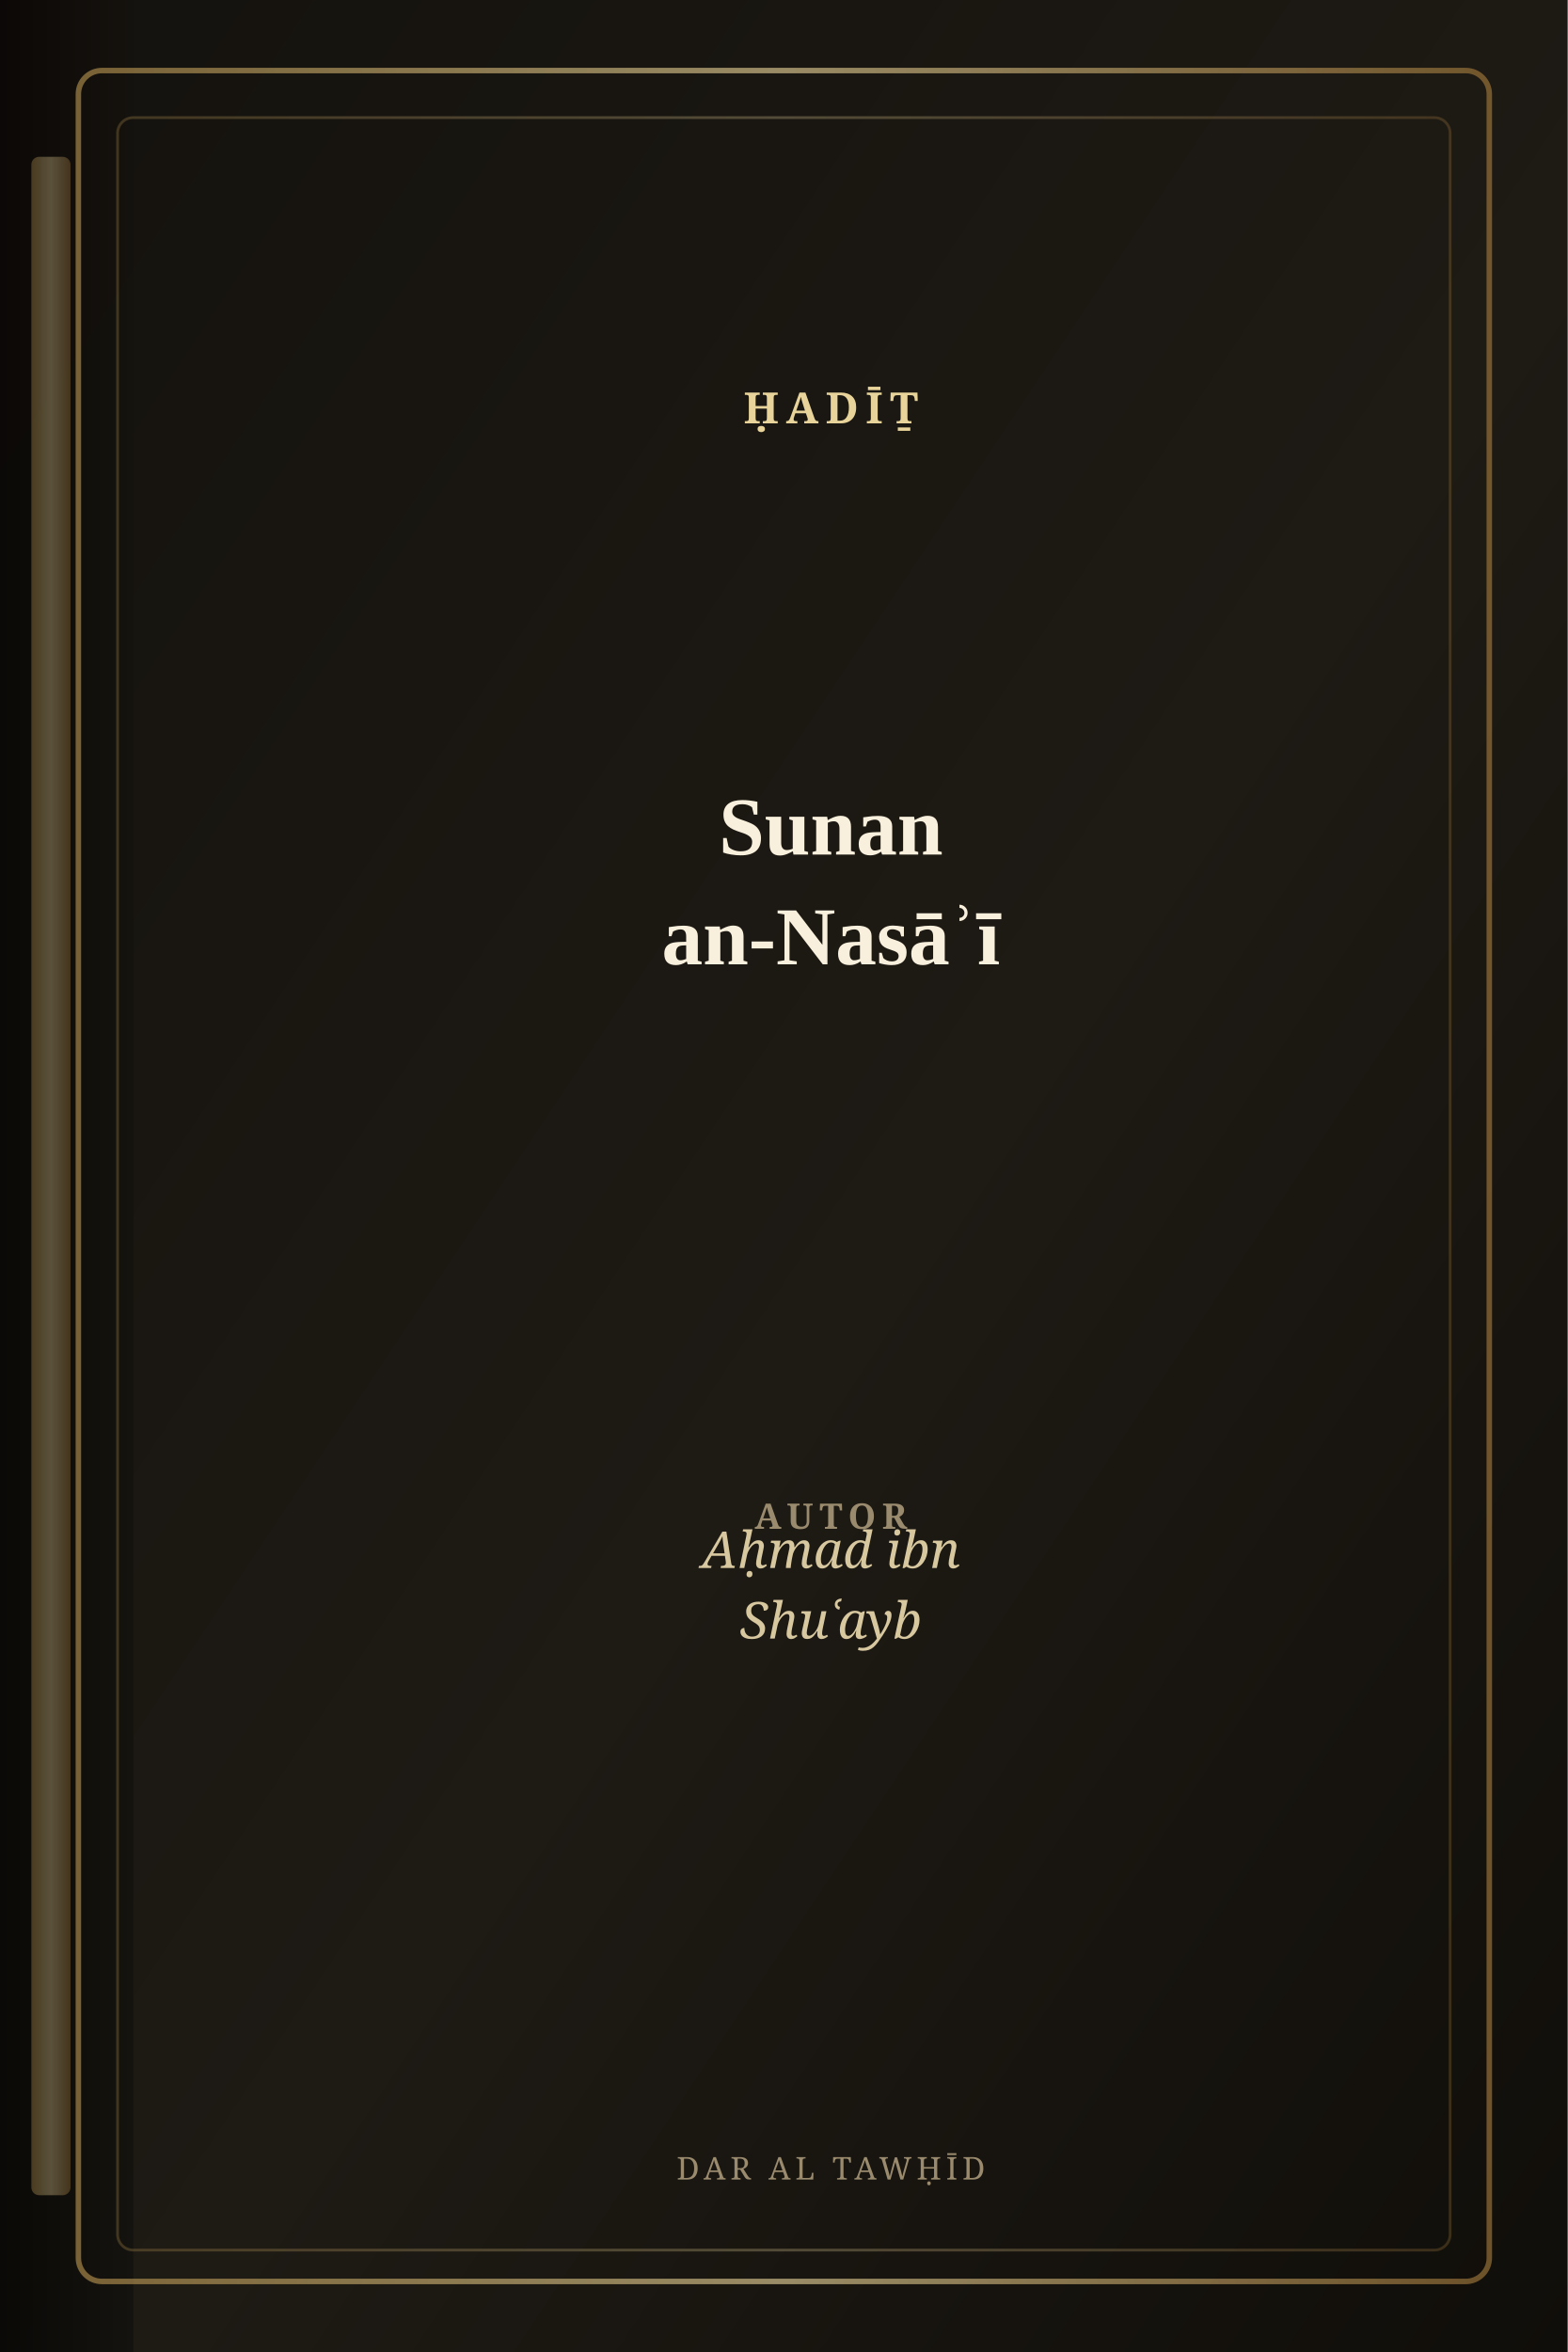
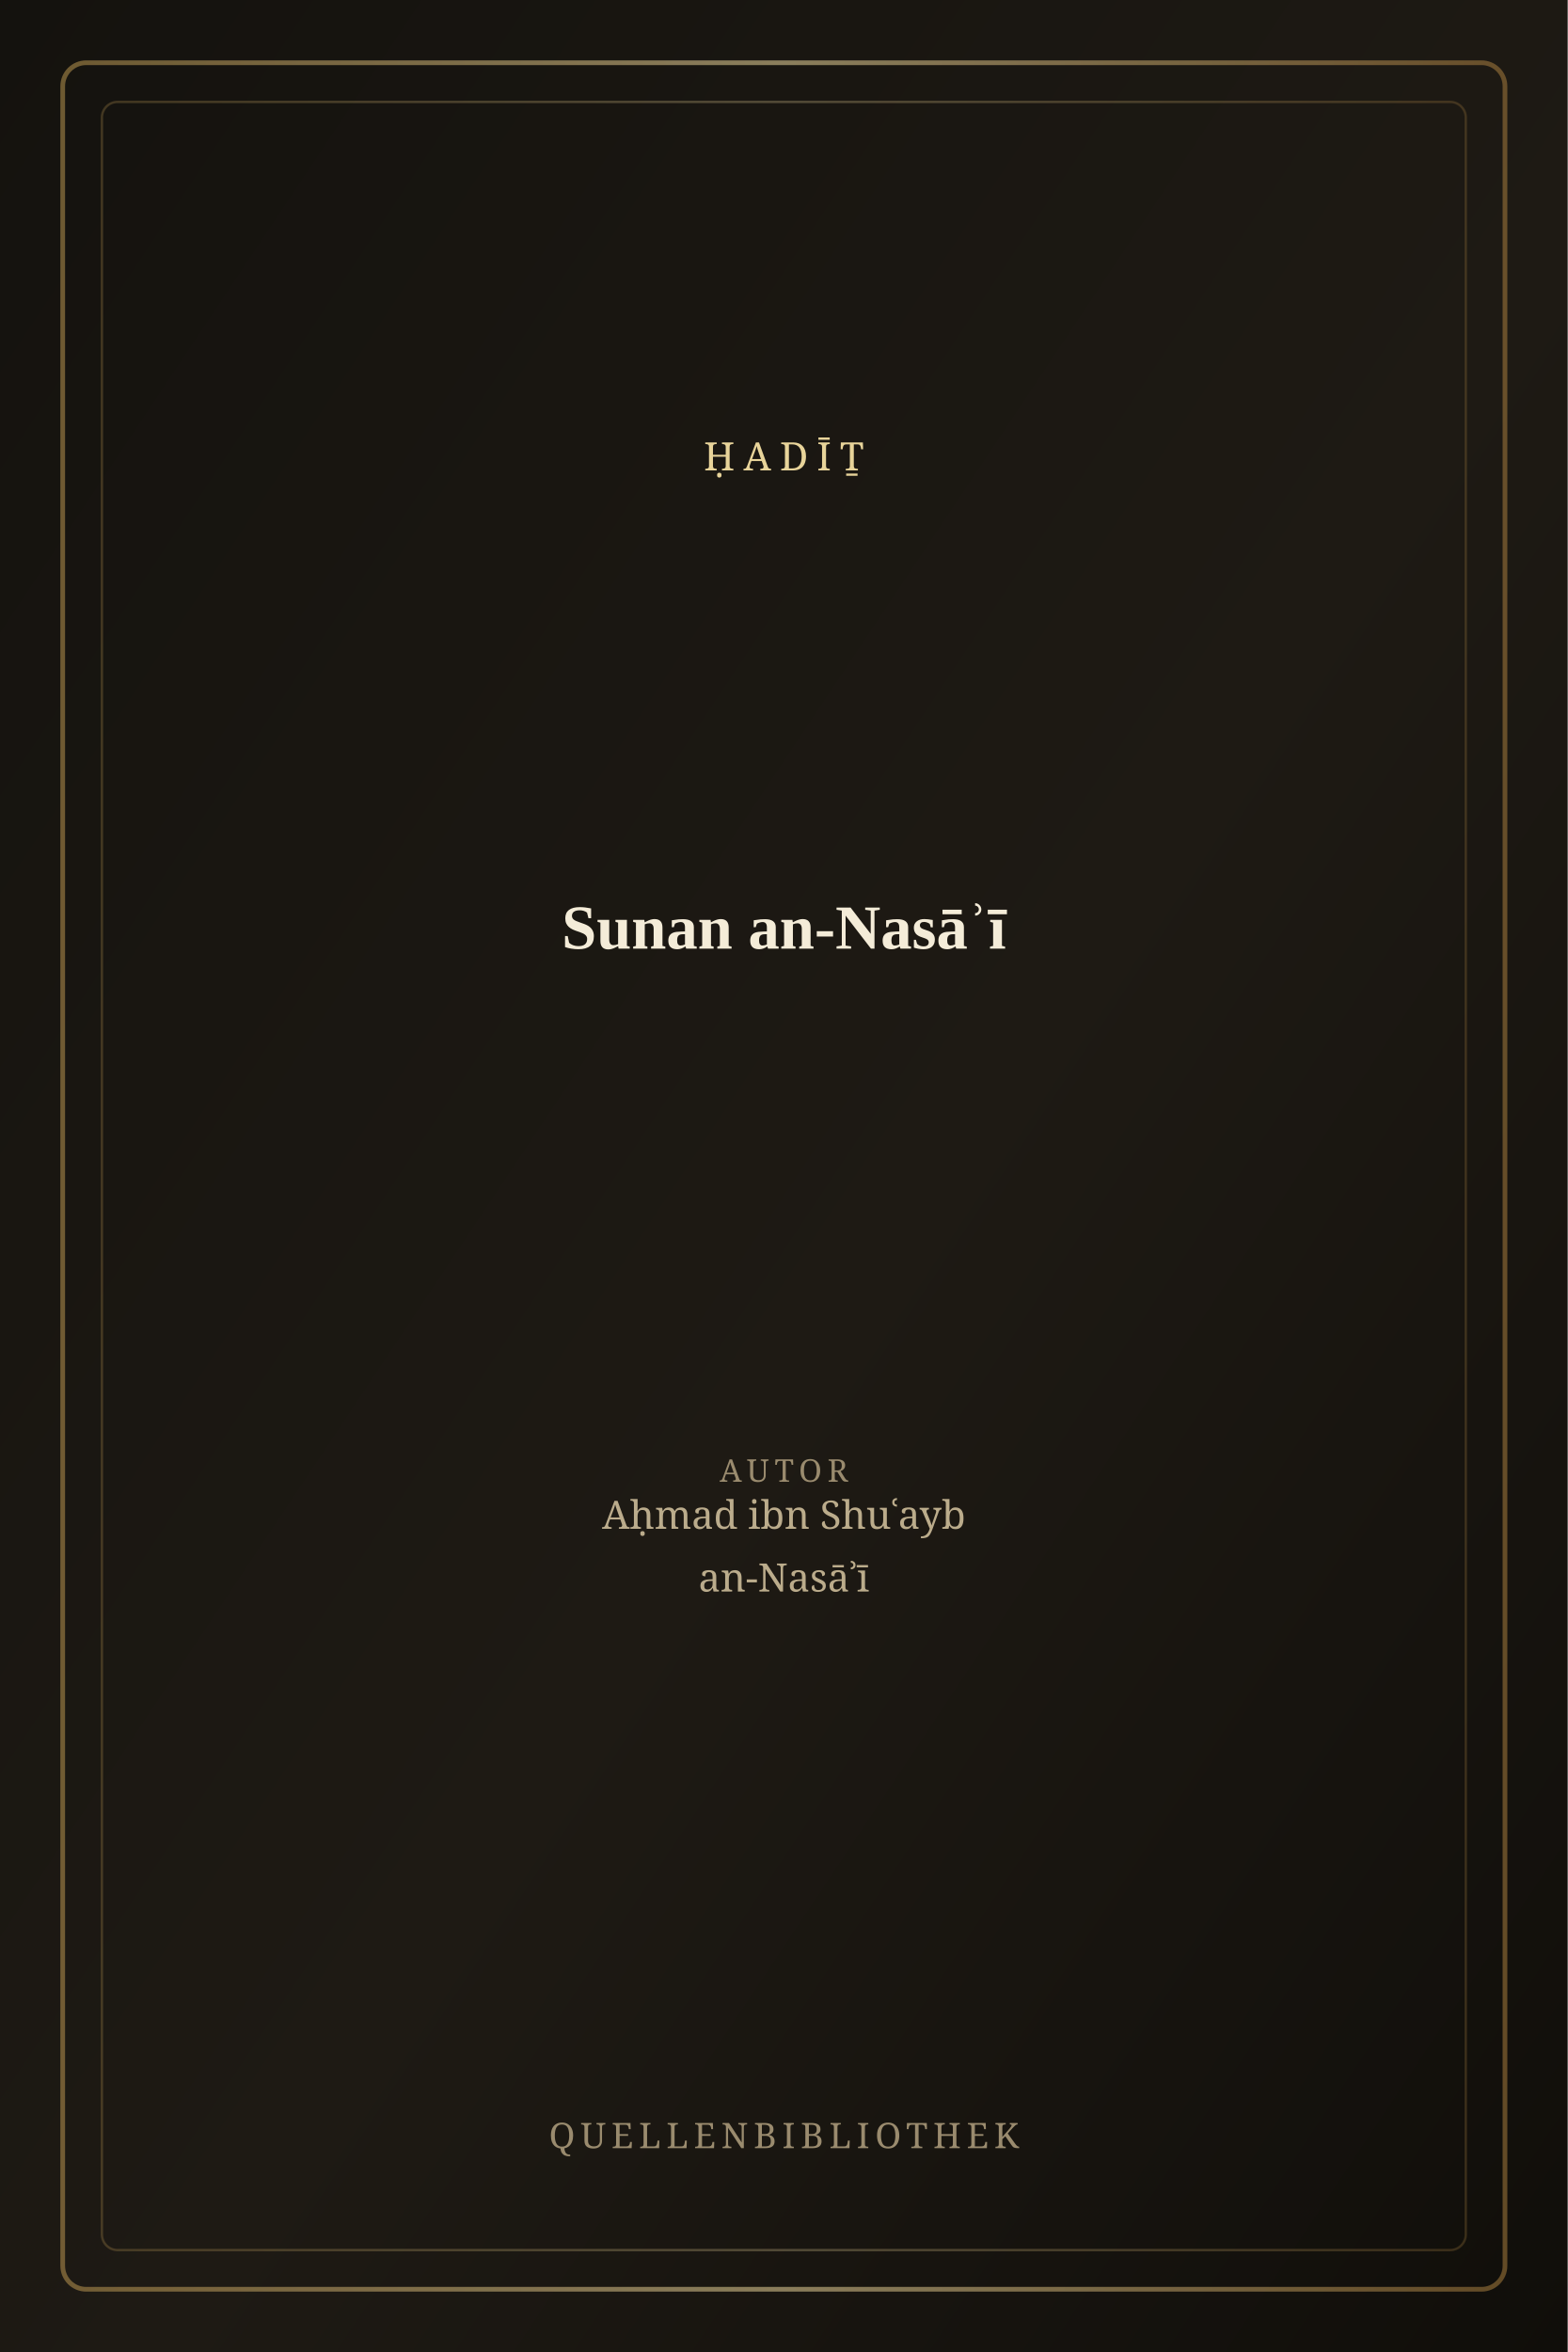
<svg xmlns="http://www.w3.org/2000/svg" viewBox="0 0 400 600" role="img" aria-label="Buchcover: Sunan an-Nasāʾī">
  <defs>
    <linearGradient id="bg" x1="0%" y1="0%" x2="100%" y2="100%">
      <stop offset="0%" stop-color="#14120e" />
      <stop offset="55%" stop-color="#1e1a14" />
      <stop offset="100%" stop-color="#100e0a" />
    </linearGradient>
    <linearGradient id="gold" x1="0%" y1="0%" x2="100%" y2="0%">
      <stop offset="0%" stop-color="#b8944f" />
      <stop offset="50%" stop-color="#e8d49a" />
      <stop offset="100%" stop-color="#a67c3d" />
    </linearGradient>
-     <linearGradient id="spine" x1="0%" y1="0%" x2="100%" y2="0%">
-       <stop offset="0%" stop-color="#0a0806" />
-       <stop offset="100%" stop-color="#14120e" />
-     </linearGradient>
  </defs>
  <rect width="400" height="600" fill="url(#bg)" />
-   <rect x="0" y="0" width="34" height="600" fill="url(#spine)" opacity="0.92" />
-   <rect x="8" y="40" width="10" height="520" rx="2" fill="url(#gold)" opacity="0.35" />
-   <rect x="20" y="18" width="360" height="564" rx="6" fill="none" stroke="url(#gold)" stroke-width="1.4" opacity="0.62" />
-   <rect x="30" y="30" width="340" height="544" rx="4" fill="none" stroke="url(#gold)" stroke-width="0.7" opacity="0.28" />
-   <text x="212" y="108" text-anchor="middle" fill="#e8d49a" font-family="Georgia,serif" font-size="11" font-weight="700" letter-spacing="1.8">ḤADĪṮ</text>
-   <line x1="78" y1="124" x2="346" y2="124" stroke="url(#gold)" stroke-width="0.9" opacity="0.48" />
-   <text x="212" y="218" text-anchor="middle" fill="#f8f0dc" font-family="Georgia,'Times New Roman',serif" font-size="21" font-weight="700">Sunan</text>
-   <text x="212" y="246" text-anchor="middle" fill="#f8f0dc" font-family="Georgia,'Times New Roman',serif" font-size="21" font-weight="700">an-Nasāʾī</text>
-   <line x1="78" y1="372" x2="346" y2="372" stroke="url(#gold)" stroke-width="0.7" opacity="0.38" />
-   <text x="212" y="390" text-anchor="middle" fill="#9a8b6e" font-family="Georgia,serif" font-size="9" font-weight="700" letter-spacing="1.6">AUTOR</text>
-   <text x="212" y="400" text-anchor="middle" fill="#d8c8a0" font-family="Georgia,serif" font-size="13" font-style="italic">Aḥmad ibn</text>
-   <text x="212" y="418" text-anchor="middle" fill="#d8c8a0" font-family="Georgia,serif" font-size="13" font-style="italic">Shuʿayb</text>
-   <text x="212" y="556" text-anchor="middle" fill="#9a8b6e" font-family="Georgia,serif" font-size="8" letter-spacing="1.2">DAR AL TAWḤĪD</text>
+   <rect x="16" y="16" width="368" height="568" rx="6" fill="none" stroke="url(#gold)" stroke-width="1.2" opacity="0.55" />
+   <rect x="26" y="26" width="348" height="548" rx="4" fill="none" stroke="url(#gold)" stroke-width="0.6" opacity="0.28" />
+   <text x="200" y="120" text-anchor="middle" fill="#e8d49a" font-family="Georgia,serif" font-size="10" letter-spacing="2.2">ḤADĪṮ</text>
+   <line x1="90" y1="136" x2="310" y2="136" stroke="url(#gold)" stroke-width="0.8" opacity="0.45" />
+   <text x="200" y="242" text-anchor="middle" fill="#f4ecd8" font-family="Georgia,'Times New Roman',serif" font-size="16" font-weight="600">Sunan an-Nasāʾī</text>
+   <line x1="90" y1="360" x2="310" y2="360" stroke="url(#gold)" stroke-width="0.6" opacity="0.35" />
+   <text x="200" y="378" text-anchor="middle" fill="#9a8b6e" font-family="Georgia,serif" font-size="8" letter-spacing="1.4">AUTOR</text>
+   <text x="200" y="390" text-anchor="middle" fill="#c9b896" font-family="Georgia,serif" font-size="10" opacity="0.92">Aḥmad ibn Shuʿayb</text>
+   <text x="200" y="406" text-anchor="middle" fill="#c9b896" font-family="Georgia,serif" font-size="10" opacity="0.92">an-Nasāʾī</text>
+   <text x="200" y="548" text-anchor="middle" fill="#9a8b6e" font-family="Georgia,serif" font-size="9" letter-spacing="1.4">QUELLENBIBLIOTHEK</text>
</svg>
